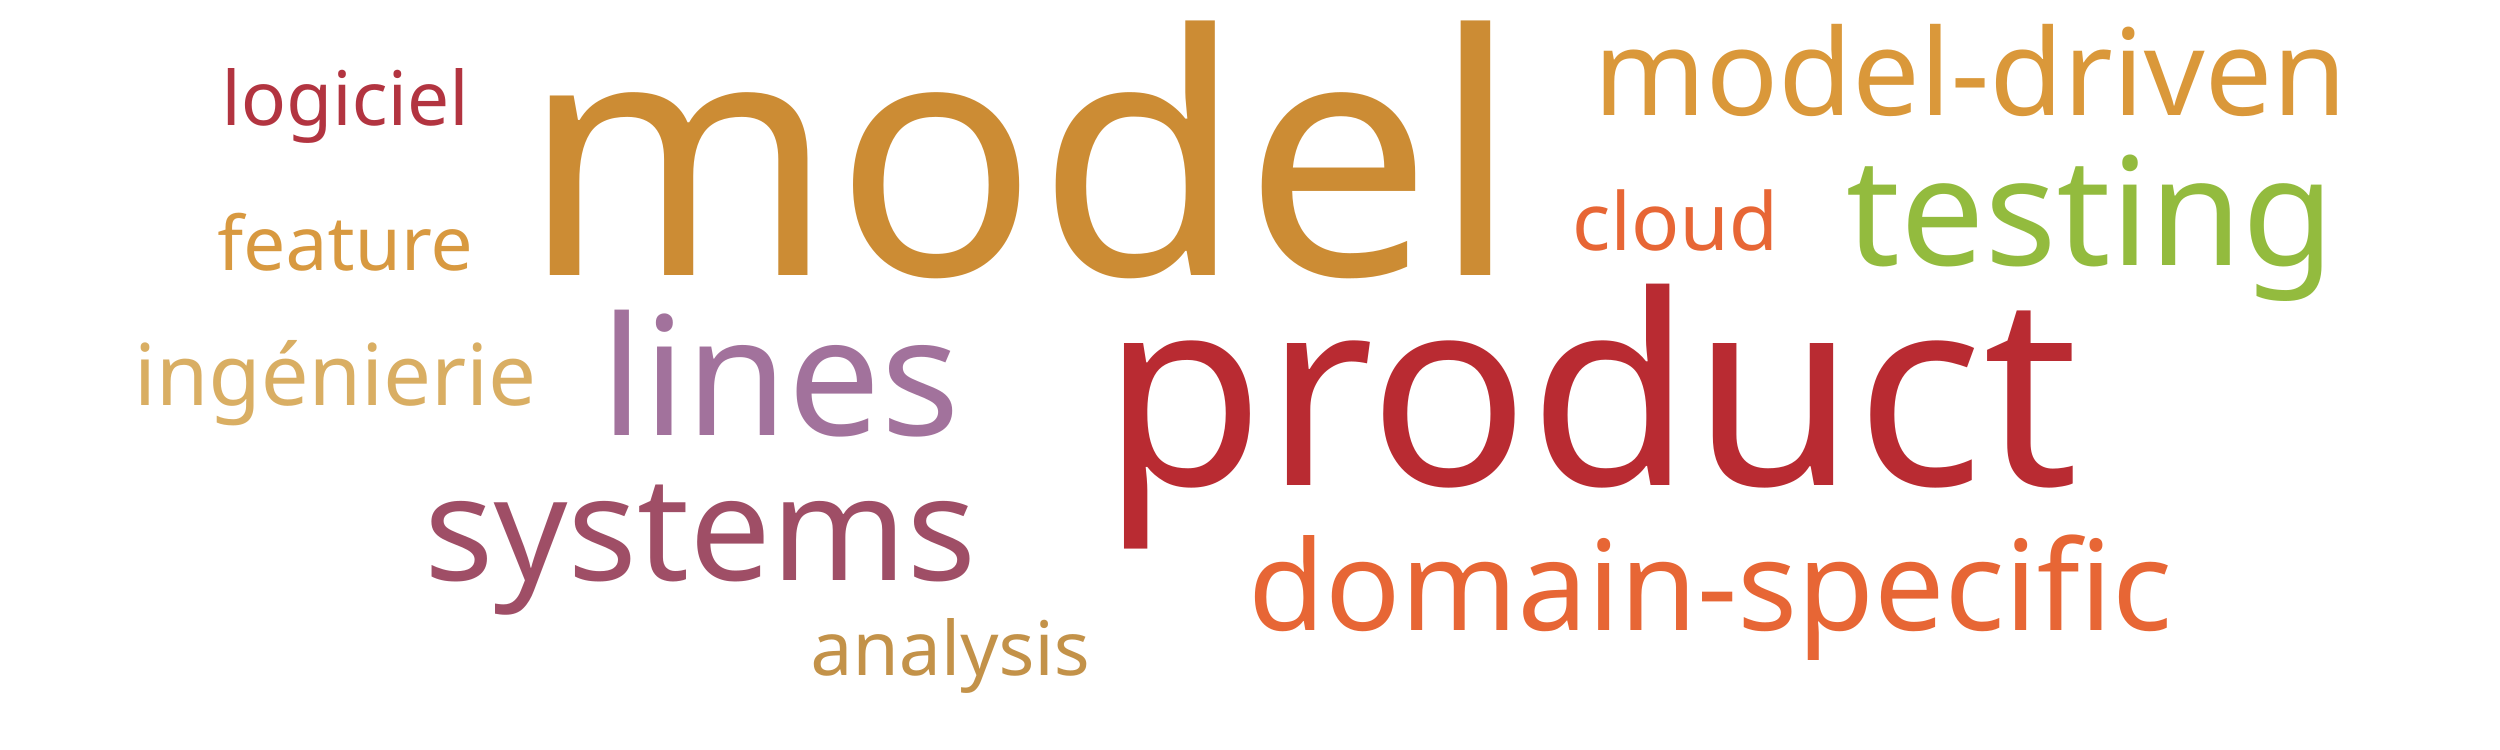
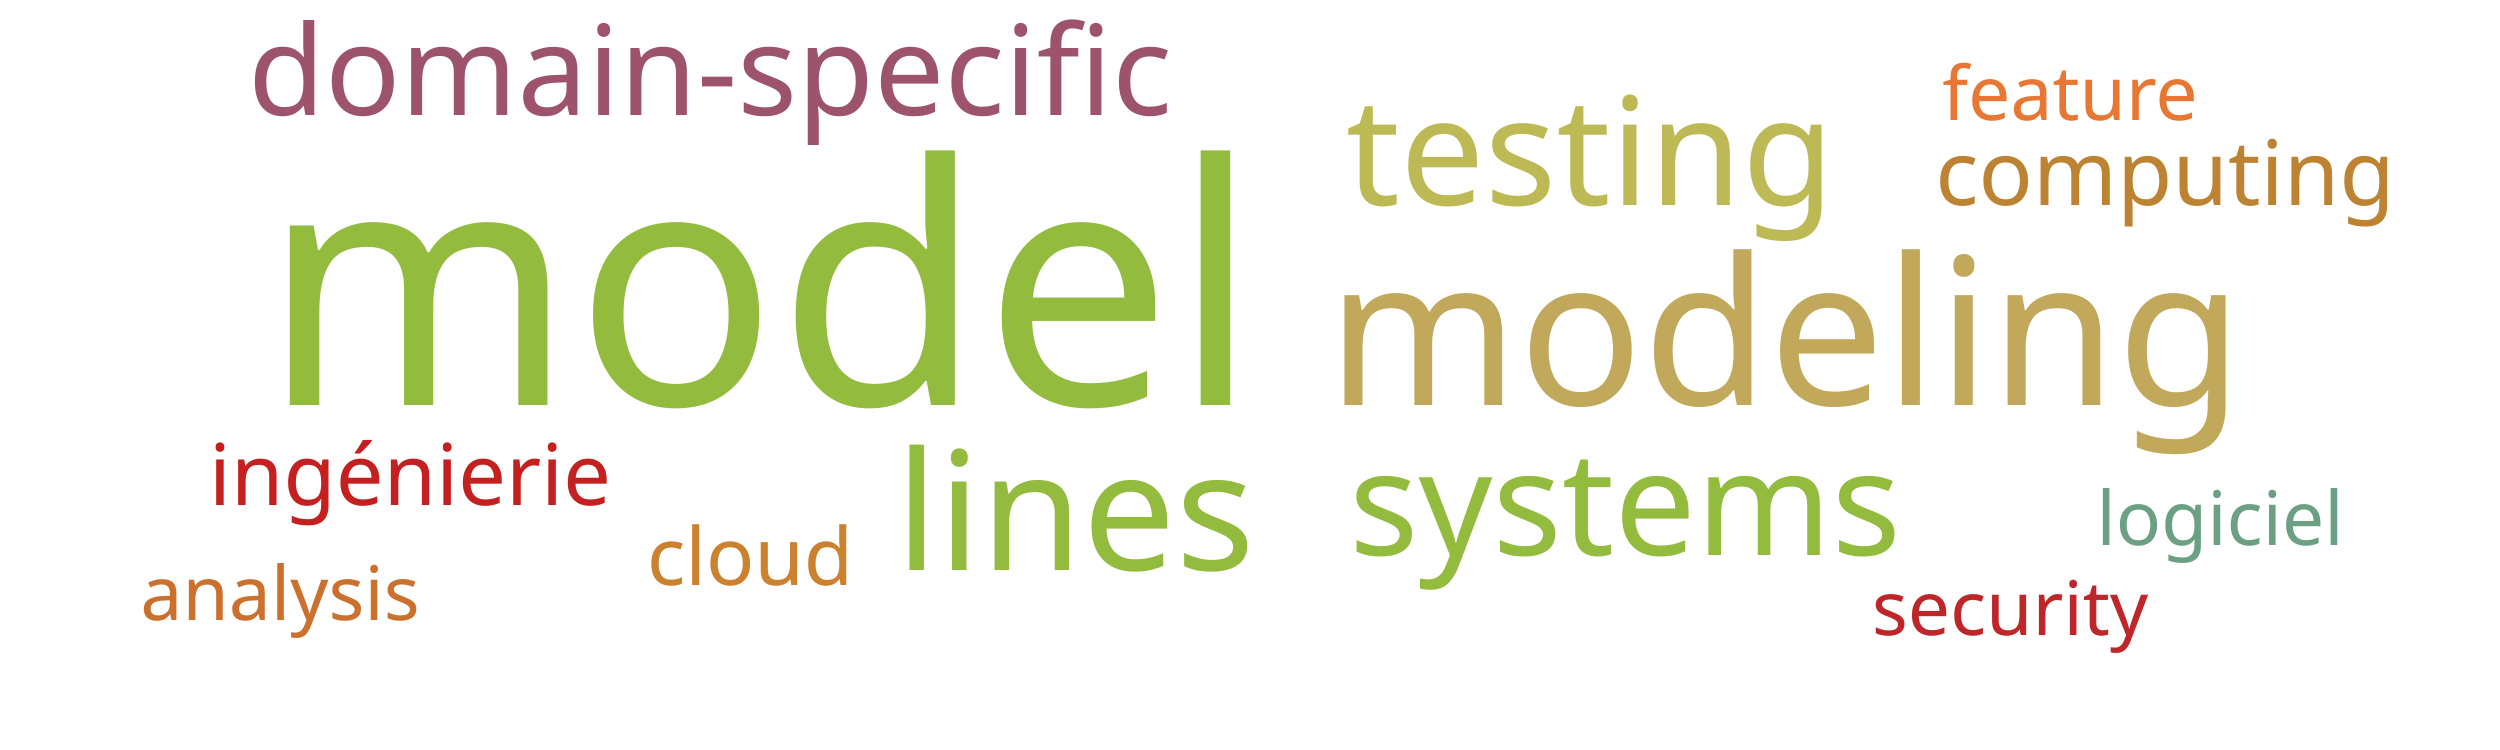
<svg xmlns="http://www.w3.org/2000/svg" width="500" height="150">
  <g transform="translate(250, 75)">
-     <text text-anchor="middle" style="font-family: Impact; font-size: 67px; fill: #cc8c34" transform="translate(-46,-20)rotate(0)">model</text>
-     <text text-anchor="middle" style="font-family: Impact; font-size: 53px; fill: #b92b32" transform="translate(68,22)rotate(0)">product</text>
-     <text text-anchor="middle" style="font-family: Impact; font-size: 33px; fill: #a2729c" transform="translate(-94,12)rotate(0)">lines</text>
-     <text text-anchor="middle" style="font-family: Impact; font-size: 30px; fill: #93bb3e" transform="translate(168,-22)rotate(0)">testing</text>
-     <text text-anchor="middle" style="font-family: Impact; font-size: 29px; fill: #9f4e66" transform="translate(-110,41)rotate(0)">systems</text>
-     <text text-anchor="middle" style="font-family: Impact; font-size: 25px; fill: #e76635" transform="translate(92,51)rotate(0)">domain-specific</text>
-     <text text-anchor="middle" style="font-family: Impact; font-size: 24px; fill: #da983a" transform="translate(144,-52)rotate(0)">model-driven</text>
-     <text text-anchor="middle" style="font-family: Impact; font-size: 17px; fill: #d9ae63" transform="translate(-183,6)rotate(0)">ingénierie</text>
-     <text text-anchor="middle" style="font-family: Impact; font-size: 16px; fill: #e76635" transform="translate(85,-25)rotate(0)">cloud</text>
-     <text text-anchor="middle" style="font-family: Impact; font-size: 15px; fill: #b23440" transform="translate(-181,-50)rotate(0)">logiciel</text>
-     <text text-anchor="middle" style="font-family: Impact; font-size: 15px; fill: #d89940" transform="translate(-181,-21)rotate(0)">feature</text>
-     <text text-anchor="middle" style="font-family: Impact; font-size: 15px; fill: #c39249" transform="translate(-60,60)rotate(0)">analysis</text>
+     <text text-anchor="middle" style="font-family: Impact; font-size: 67px; fill: #93bb3e" transform="translate(-98,6)rotate(0)">model</text>
+     <text text-anchor="middle" style="font-family: Impact; font-size: 41px; fill: #c1a85a" transform="translate(107,6)rotate(0)">modeling</text>
+     <text text-anchor="middle" style="font-family: Impact; font-size: 33px; fill: #93bb3e" transform="translate(-35,39)rotate(0)">lines</text>
+     <text text-anchor="middle" style="font-family: Impact; font-size: 30px; fill: #bdb954" transform="translate(68,-34)rotate(0)">testing</text>
+     <text text-anchor="middle" style="font-family: Impact; font-size: 29px; fill: #93bb3e" transform="translate(75,36)rotate(0)">systems</text>
+     <text text-anchor="middle" style="font-family: Impact; font-size: 25px; fill: #9d536c" transform="translate(-108,-52)rotate(0)">domain-specific</text>
+     <text text-anchor="middle" style="font-family: Impact; font-size: 18px; fill: #bd8332" transform="translate(183,-34)rotate(0)">computing</text>
+     <text text-anchor="middle" style="font-family: Impact; font-size: 17px; fill: #c42020" transform="translate(-168,26)rotate(0)">ingénierie</text>
+     <text text-anchor="middle" style="font-family: Impact; font-size: 16px; fill: #cc812f" transform="translate(-100,42)rotate(0)">cloud</text>
+     <text text-anchor="middle" style="font-family: Impact; font-size: 15px; fill: #6ba083" transform="translate(194,34)rotate(0)">logiciel</text>
+     <text text-anchor="middle" style="font-family: Impact; font-size: 15px; fill: #e87733" transform="translate(164,-51)rotate(0)">feature</text>
+     <text text-anchor="middle" style="font-family: Impact; font-size: 15px; fill: #cb702d" transform="translate(-194,49)rotate(0)">analysis</text>
+     <text text-anchor="middle" style="font-family: Impact; font-size: 15px; fill: #bf262a" transform="translate(152,52)rotate(0)">security</text>
  </g>
</svg>
